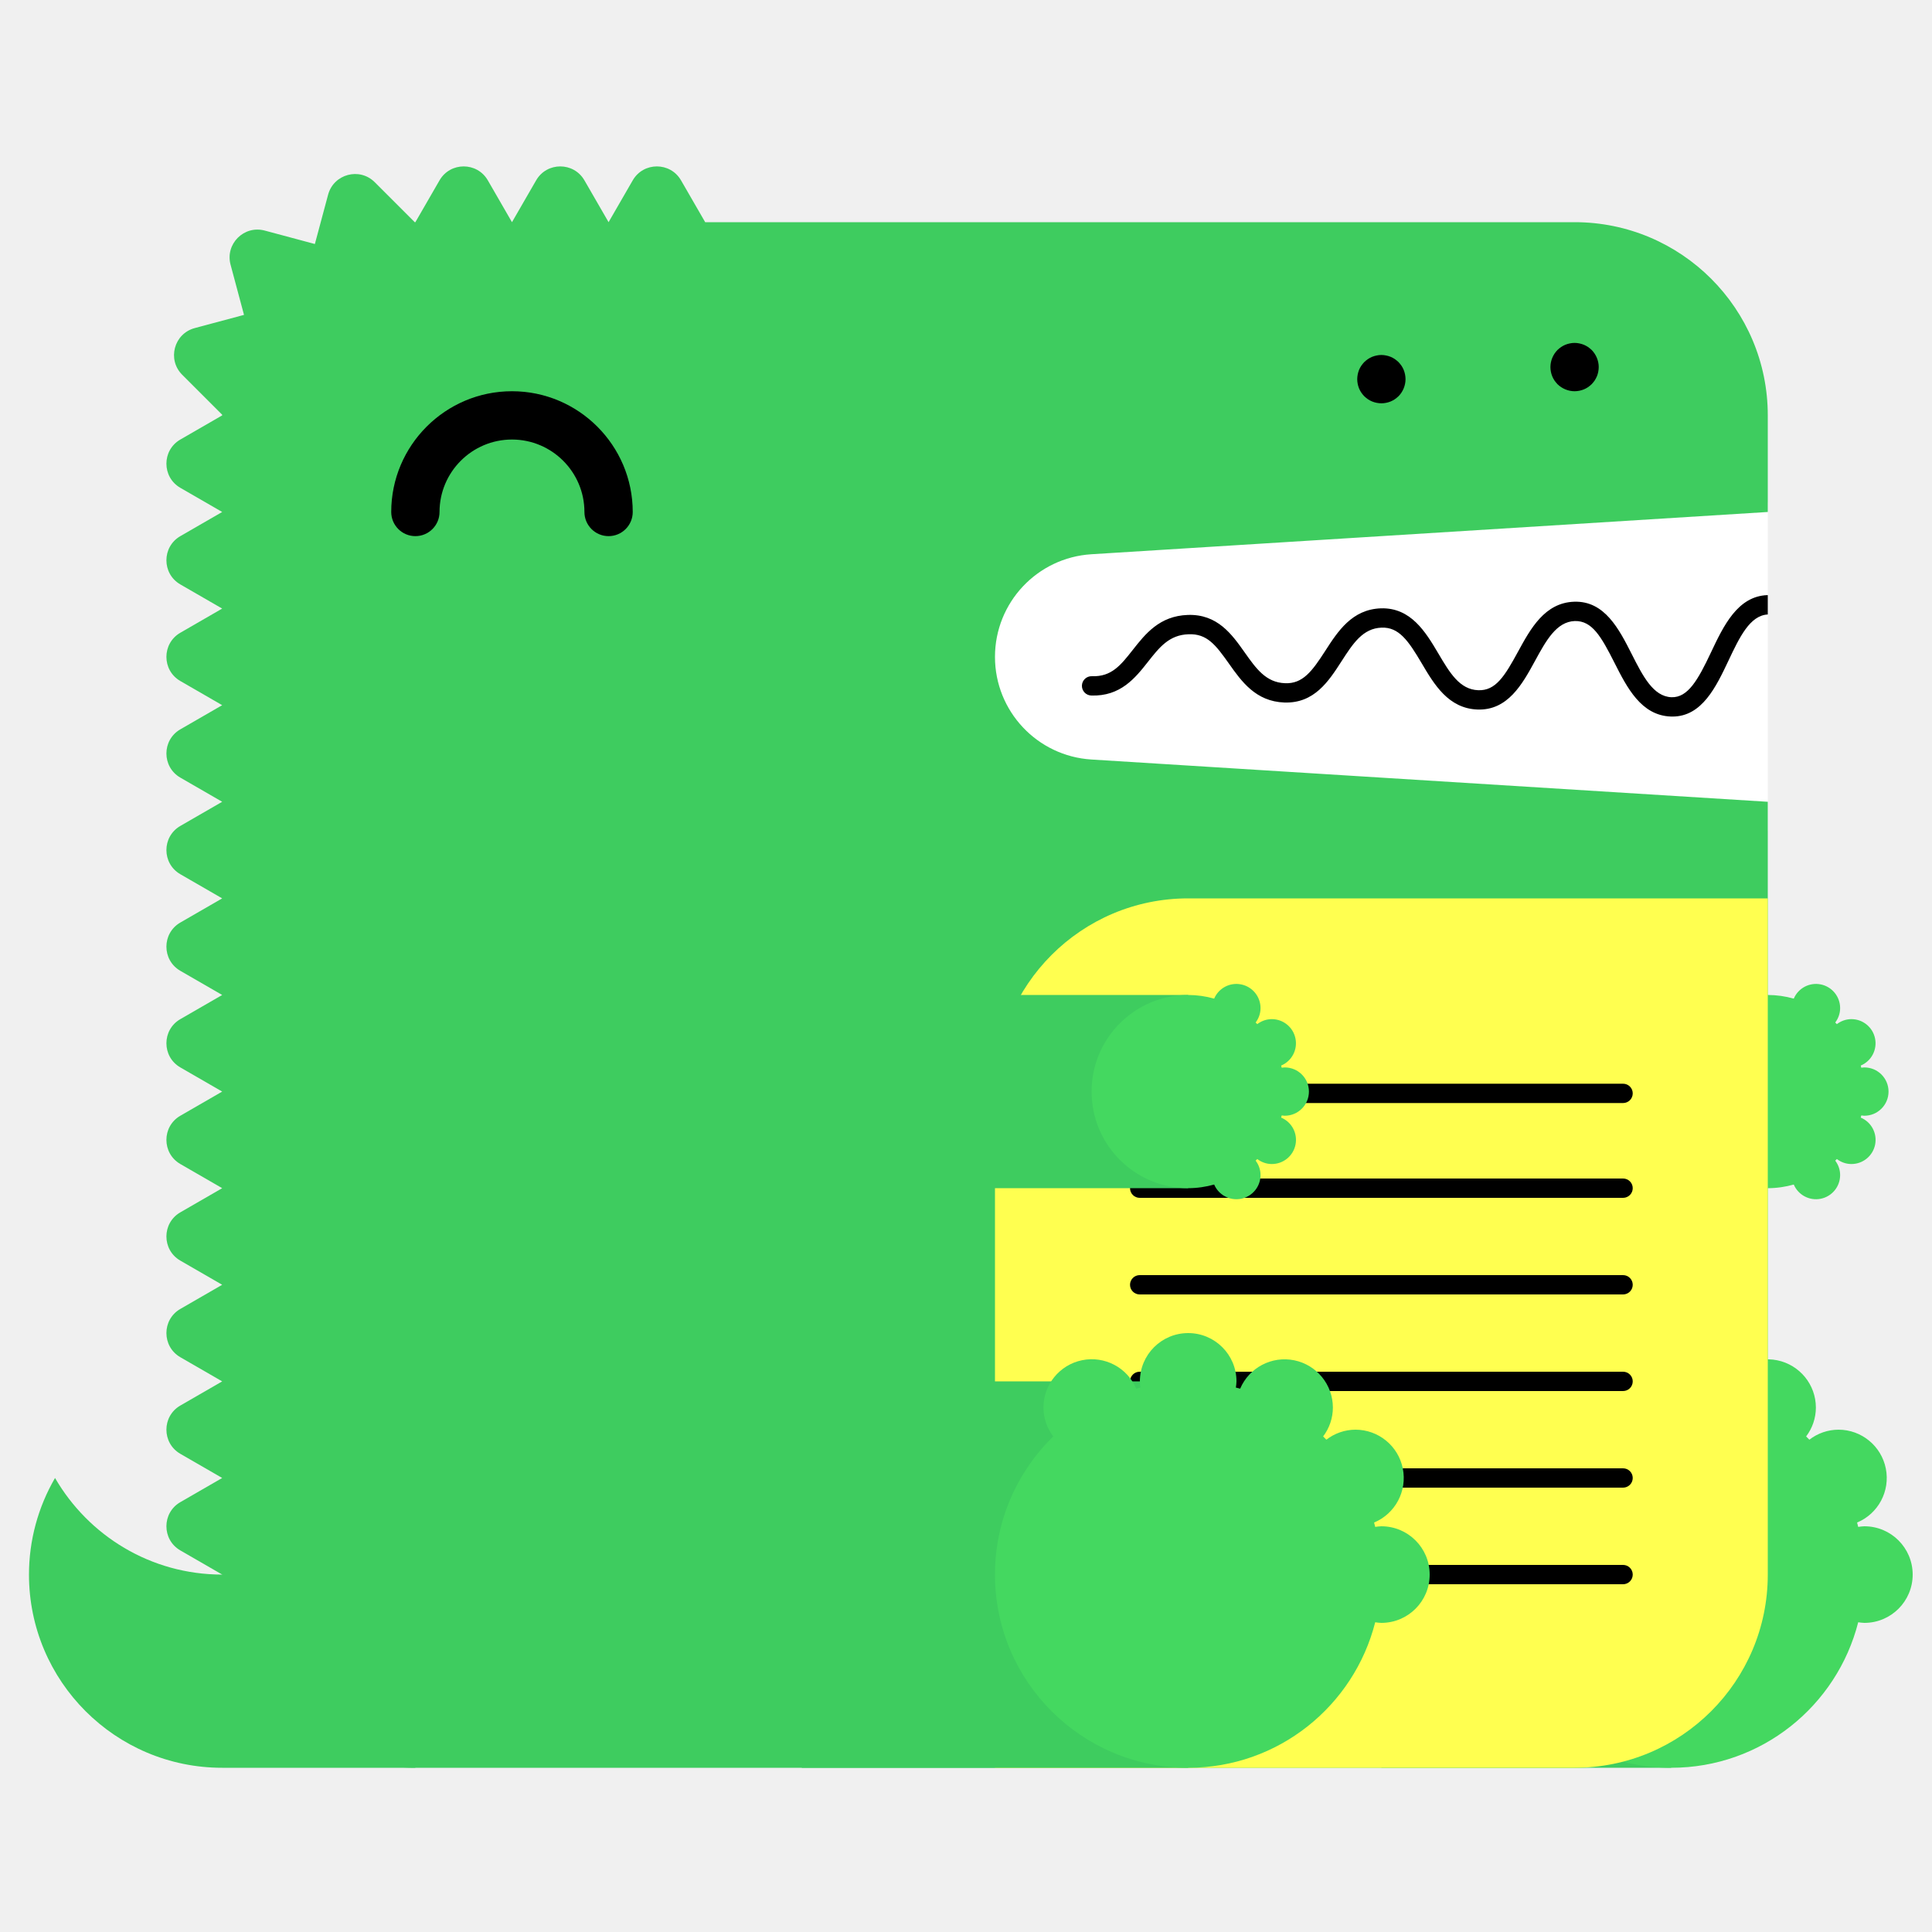
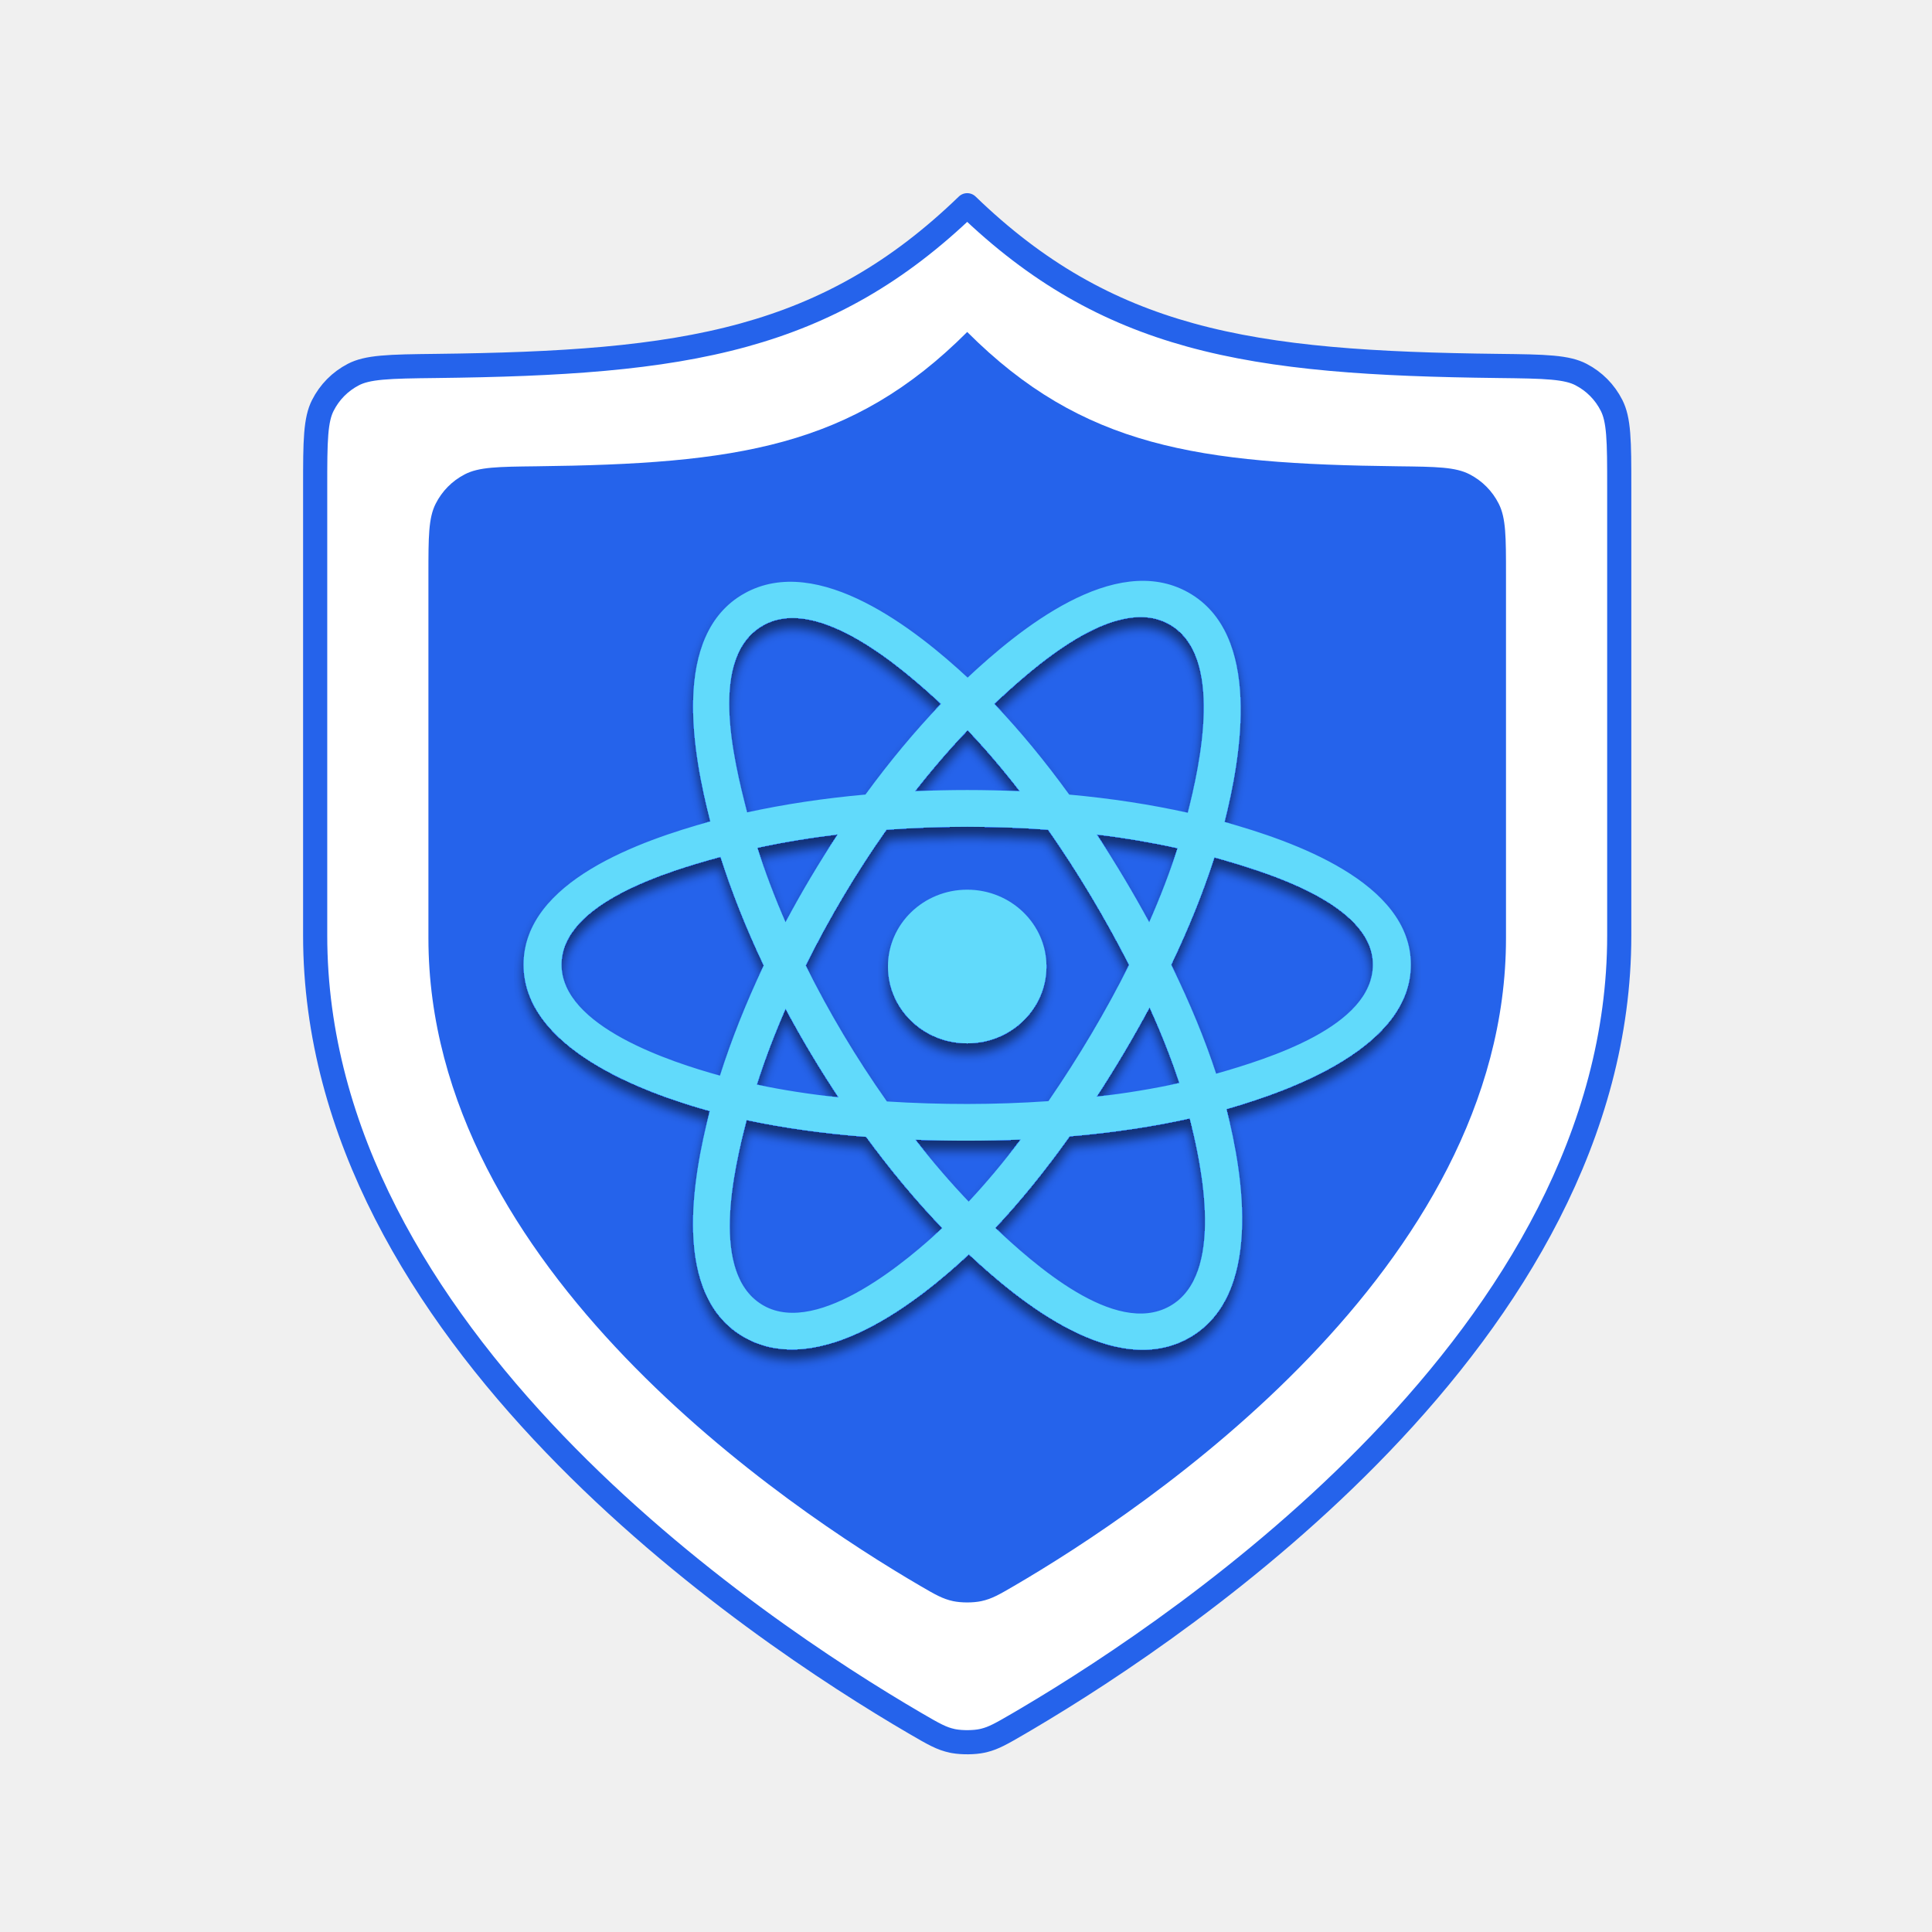
- <svg xmlns="http://www.w3.org/2000/svg" width="200" height="200" viewBox="0 0 200 200">
-   <g fill="none" fill-rule="evenodd">
-     <path fill="#FFF" d="M99 52h84v34H99z" />
-     <path d="M23 163c-7.398 0-13.843-4.027-17.303-10A19.886 19.886 0 0 0 3 163c0 11.046 8.954 20 20 20h20v-20H23z" fill="#3ECC5F" />
-     <path d="M112.98 57.376L183 53V43c0-11.046-8.954-20-20-20H73l-2.5-4.33c-1.112-1.925-3.889-1.925-5 0L63 23l-2.5-4.33c-1.111-1.925-3.889-1.925-5 0L53 23l-2.5-4.33c-1.111-1.925-3.889-1.925-5 0L43 23c-.022 0-.042.003-.065.003l-4.142-4.141c-1.57-1.571-4.252-.853-4.828 1.294l-1.369 5.104-5.192-1.392c-2.148-.575-4.111 1.389-3.535 3.536l1.39 5.193-5.102 1.367c-2.148.576-2.867 3.259-1.296 4.83l4.142 4.142c0 .021-.003.042-.003.064l-4.33 2.5c-1.925 1.111-1.925 3.889 0 5L23 53l-4.33 2.5c-1.925 1.111-1.925 3.889 0 5L23 63l-4.33 2.5c-1.925 1.111-1.925 3.889 0 5L23 73l-4.33 2.5c-1.925 1.111-1.925 3.889 0 5L23 83l-4.33 2.5c-1.925 1.111-1.925 3.889 0 5L23 93l-4.33 2.5c-1.925 1.111-1.925 3.889 0 5L23 103l-4.33 2.5c-1.925 1.111-1.925 3.889 0 5L23 113l-4.33 2.5c-1.925 1.111-1.925 3.889 0 5L23 123l-4.33 2.5c-1.925 1.111-1.925 3.889 0 5L23 133l-4.33 2.5c-1.925 1.111-1.925 3.889 0 5L23 143l-4.33 2.5c-1.925 1.111-1.925 3.889 0 5L23 153l-4.33 2.5c-1.925 1.111-1.925 3.889 0 5L23 163c0 11.046 8.954 20 20 20h120c11.046 0 20-8.954 20-20V83l-70.02-4.376A10.645 10.645 0 0 1 103 68c0-5.621 4.37-10.273 9.98-10.624" fill="#3ECC5F" />
-     <path fill="#3ECC5F" d="M143 183h30v-40h-30z" />
-     <path d="M193 158c-.219 0-.428.037-.639.064-.038-.15-.074-.301-.116-.451A5 5 0 0 0 190.32 148a4.96 4.96 0 0 0-3.016 1.036 26.531 26.531 0 0 0-.335-.336 4.955 4.955 0 0 0 1.011-2.987 5 5 0 0 0-9.599-1.959c-.148-.042-.297-.077-.445-.115.027-.211.064-.42.064-.639a5 5 0 0 0-5-5 5 5 0 0 0-5 5c0 .219.037.428.064.639-.148.038-.297.073-.445.115a4.998 4.998 0 0 0-9.599 1.959c0 1.125.384 2.151 1.011 2.987-3.717 3.632-6.031 8.693-6.031 14.3 0 11.046 8.954 20 20 20 9.339 0 17.16-6.41 19.361-15.064.211.027.42.064.639.064a5 5 0 0 0 5-5 5 5 0 0 0-5-5" fill="#44D860" />
-     <path fill="#3ECC5F" d="M153 123h30v-20h-30z" />
-     <path d="M193 115.5a2.5 2.5 0 1 0 0-5c-.109 0-.214.019-.319.032-.02-.075-.037-.15-.058-.225a2.501 2.501 0 0 0-.963-4.807c-.569 0-1.088.197-1.508.518a6.653 6.653 0 0 0-.168-.168c.314-.417.506-.931.506-1.494a2.5 2.5 0 0 0-4.8-.979A9.987 9.987 0 0 0 183 103c-5.522 0-10 4.478-10 10s4.478 10 10 10c.934 0 1.833-.138 2.69-.377a2.5 2.5 0 0 0 4.8-.979c0-.563-.192-1.077-.506-1.494.057-.055.113-.111.168-.168.42.321.939.518 1.508.518a2.5 2.5 0 0 0 .963-4.807c.021-.074.038-.15.058-.225.105.013.21.032.319.032" fill="#44D860" />
-     <path d="M63 55.5a2.5 2.5 0 0 1-2.5-2.5c0-4.136-3.364-7.5-7.5-7.5s-7.5 3.364-7.5 7.5a2.5 2.5 0 1 1-5 0c0-6.893 5.607-12.5 12.5-12.5S65.5 46.107 65.5 53a2.5 2.5 0 0 1-2.5 2.5" fill="#000" />
-     <path d="M103 183h60c11.046 0 20-8.954 20-20V93h-60c-11.046 0-20 8.954-20 20v70z" fill="#FFFF50" />
-     <path d="M168.02 124h-50.04a1 1 0 1 1 0-2h50.04a1 1 0 1 1 0 2m0 20h-50.04a1 1 0 1 1 0-2h50.04a1 1 0 1 1 0 2m0 20h-50.04a1 1 0 1 1 0-2h50.04a1 1 0 1 1 0 2m0-49.814h-50.04a1 1 0 1 1 0-2h50.04a1 1 0 1 1 0 2m0 19.814h-50.04a1 1 0 1 1 0-2h50.04a1 1 0 1 1 0 2m0 20h-50.04a1 1 0 1 1 0-2h50.04a1 1 0 1 1 0 2M183 61.611c-.012 0-.022-.006-.034-.005-3.09.105-4.552 3.196-5.842 5.923-1.346 2.85-2.387 4.703-4.093 4.647-1.889-.068-2.969-2.202-4.113-4.46-1.314-2.594-2.814-5.536-5.963-5.426-3.046.104-4.513 2.794-5.807 5.167-1.377 2.528-2.314 4.065-4.121 3.994-1.927-.07-2.951-1.805-4.136-3.813-1.321-2.236-2.848-4.75-5.936-4.664-2.994.103-4.465 2.385-5.763 4.4-1.373 2.13-2.335 3.428-4.165 3.351-1.973-.07-2.992-1.51-4.171-3.177-1.324-1.873-2.816-3.993-5.895-3.89-2.928.1-4.399 1.97-5.696 3.618-1.232 1.564-2.194 2.802-4.229 2.724a1 1 0 0 0-.072 2c3.017.101 4.545-1.8 5.872-3.487 1.177-1.496 2.193-2.787 4.193-2.855 1.926-.082 2.829 1.115 4.195 3.045 1.297 1.834 2.769 3.914 5.731 4.021 3.103.104 4.596-2.215 5.918-4.267 1.182-1.834 2.202-3.417 4.15-3.484 1.793-.067 2.769 1.35 4.145 3.681 1.297 2.197 2.766 4.686 5.787 4.796 3.125.108 4.634-2.62 5.949-5.035 1.139-2.088 2.214-4.06 4.119-4.126 1.793-.042 2.728 1.595 4.111 4.33 1.292 2.553 2.757 5.445 5.825 5.556l.169.003c3.064 0 4.518-3.075 5.805-5.794 1.139-2.41 2.217-4.68 4.067-4.773v-2z" fill="#000" />
-     <path fill="#3ECC5F" d="M83 183h40v-40H83z" />
-     <path d="M143 158c-.219 0-.428.037-.639.064-.038-.15-.074-.301-.116-.451A5 5 0 0 0 140.32 148a4.96 4.96 0 0 0-3.016 1.036 26.531 26.531 0 0 0-.335-.336 4.955 4.955 0 0 0 1.011-2.987 5 5 0 0 0-9.599-1.959c-.148-.042-.297-.077-.445-.115.027-.211.064-.42.064-.639a5 5 0 0 0-5-5 5 5 0 0 0-5 5c0 .219.037.428.064.639-.148.038-.297.073-.445.115a4.998 4.998 0 0 0-9.599 1.959c0 1.125.384 2.151 1.011 2.987-3.717 3.632-6.031 8.693-6.031 14.3 0 11.046 8.954 20 20 20 9.339 0 17.16-6.41 19.361-15.064.211.027.42.064.639.064a5 5 0 0 0 5-5 5 5 0 0 0-5-5" fill="#44D860" />
-     <path fill="#3ECC5F" d="M83 123h40v-20H83z" />
-     <path d="M133 115.5a2.5 2.5 0 1 0 0-5c-.109 0-.214.019-.319.032-.02-.075-.037-.15-.058-.225a2.501 2.501 0 0 0-.963-4.807c-.569 0-1.088.197-1.508.518a6.653 6.653 0 0 0-.168-.168c.314-.417.506-.931.506-1.494a2.5 2.5 0 0 0-4.8-.979A9.987 9.987 0 0 0 123 103c-5.522 0-10 4.478-10 10s4.478 10 10 10c.934 0 1.833-.138 2.69-.377a2.5 2.5 0 0 0 4.8-.979c0-.563-.192-1.077-.506-1.494.057-.055.113-.111.168-.168.42.321.939.518 1.508.518a2.5 2.5 0 0 0 .963-4.807c.021-.074.038-.15.058-.225.105.013.21.032.319.032" fill="#44D860" />
-     <path d="M143 41.75c-.16 0-.33-.02-.49-.05a2.52 2.52 0 0 1-.47-.14c-.15-.06-.29-.14-.431-.23-.13-.09-.259-.2-.38-.31-.109-.12-.219-.24-.309-.38s-.17-.28-.231-.43a2.619 2.619 0 0 1-.189-.96c0-.16.02-.33.05-.49.03-.16.08-.31.139-.47.061-.15.141-.29.231-.43.09-.13.2-.26.309-.38.121-.11.25-.22.38-.31.141-.09.281-.17.431-.23.149-.06.31-.11.47-.14.32-.07.65-.07.98 0 .159.03.32.08.47.14.149.06.29.14.43.23.13.09.259.2.38.31.11.12.22.25.31.38.09.14.17.28.23.43.06.16.11.31.14.47.029.16.05.33.05.49 0 .66-.271 1.31-.73 1.77-.121.11-.25.22-.38.31-.14.09-.281.17-.43.23a2.565 2.565 0 0 1-.96.19m20-1.25c-.66 0-1.3-.27-1.771-.73a3.802 3.802 0 0 1-.309-.38c-.09-.14-.17-.28-.231-.43a2.619 2.619 0 0 1-.189-.96c0-.66.27-1.3.729-1.77.121-.11.25-.22.38-.31.141-.09.281-.17.431-.23.149-.06.31-.11.47-.14.32-.07.66-.07.98 0 .159.03.32.08.47.14.149.06.29.14.43.23.13.09.259.2.38.31.459.47.73 1.11.73 1.77 0 .16-.021.33-.05.49-.03.16-.08.32-.14.47-.07.15-.14.29-.23.43-.09.13-.2.26-.31.38-.121.11-.25.22-.38.31-.14.09-.281.17-.43.23a2.565 2.565 0 0 1-.96.19" fill="#000" />
+ <svg xmlns="http://www.w3.org/2000/svg" width="800" height="800" viewBox="0 0 800 800" fill="none">
+   <path d="M400.5 84.984C429.377 112.892 458.602 129.234 492.931 138.712C528.466 148.523 569.298 150.926 620.396 151.531C630.23 151.647 637.312 151.735 642.852 152.243C648.342 152.746 651.862 153.63 654.67 155.091L654.671 155.091C660.183 157.957 664.54 162.367 667.34 167.912L667.34 167.912C668.772 170.748 669.613 174.245 670.05 179.65C670.491 185.111 670.495 192.067 670.495 201.74L670.495 387.387C670.495 469.898 625.479 541.584 571.497 597.829C519.256 652.26 459.149 691.669 425.178 711.739L421.974 713.62C414.69 717.867 411.51 719.677 407.479 720.672L406.659 720.861C403.398 721.56 398.481 721.603 395.013 720.992L394.34 720.861C389.895 719.907 386.795 718.15 379.026 713.62L379.027 713.62C345.736 694.195 283.428 654.015 229.502 597.829C175.521 541.584 130.505 469.898 130.505 387.387L130.505 201.74C130.505 192.067 130.509 185.111 130.95 179.65C131.387 174.246 132.228 170.748 133.659 167.912L133.659 167.912C136.46 162.367 140.818 157.957 146.328 155.091C149.137 153.63 152.658 152.746 158.149 152.243C163.689 151.735 170.771 151.647 180.605 151.531C231.703 150.926 272.535 148.523 308.07 138.712C342.399 129.234 371.623 112.892 400.5 84.984Z" fill="white" stroke="#2563EB" stroke-width="10" stroke-linecap="round" stroke-linejoin="round" />
+   <path d="M381.034 656.657C387.209 660.258 390.296 662.059 394.652 662.994C398.035 663.719 402.965 663.719 406.348 662.994C410.704 662.059 413.791 660.258 419.965 656.657C474.29 624.958 623.6 525.386 623.6 388.484L623.6 237.871C623.6 222.31 623.6 214.529 620.605 208.599C617.95 203.341 613.803 199.145 608.577 196.427C602.684 193.362 594.773 193.268 578.946 193.081C496.076 192.101 448.288 185.257 400.5 137.462C352.712 185.257 304.924 192.101 222.053 193.081C206.228 193.268 198.315 193.362 192.422 196.427C187.197 199.145 183.05 203.341 180.395 208.599C177.4 214.529 177.4 222.31 177.4 237.871L177.4 388.484C177.4 525.386 326.708 624.958 381.034 656.657Z" fill="#2563EB" />
+   <g filter="url(#filter0_d_2_13)">
+     <path d="M433.306 400.205C433.306 382.639 418.619 368.397 400.5 368.397C382.383 368.397 367.694 382.639 367.694 400.205C367.694 417.773 382.383 432.014 400.5 432.014C418.619 432.014 433.306 417.773 433.306 400.205Z" fill="#61DAFB" />
  </g>
+   <g filter="url(#filter1_d_2_13)">
+     <path fill-rule="evenodd" clip-rule="evenodd" d="M507.044 340.359C513.972 313.064 522.68 262.448 491.982 245.288C461.427 228.202 421.666 260.941 400.67 280.593C379.736 261.137 338.858 228.538 308.186 245.753C277.643 262.896 287.062 312.672 294.143 340.139C265.652 347.985 216.811 364.884 216.811 399.412C216.811 433.841 265.601 452.227 293.923 460.066C286.816 487.684 277.869 536.75 308.451 553.855C339.237 571.066 379.988 539.243 401.178 519.376C422.309 539.144 461.688 571.175 492.249 554.023C522.905 536.816 514.921 486.878 507.839 459.253C535.295 451.397 584.189 433.411 584.189 399.412C584.189 365.216 535.086 348.18 507.044 340.359ZM503.564 444.613C498.914 430.341 492.638 415.165 484.961 399.488C492.289 384.18 498.322 369.2 502.842 355.02C523.399 360.799 568.496 374.006 568.496 399.412C568.496 425.056 525.22 438.388 503.564 444.613ZM484.385 540.853C461.583 553.65 427.712 523.018 412.107 508.462C422.459 497.483 432.805 484.72 442.901 470.548C460.663 469.021 477.441 466.523 492.658 463.112C497.642 482.653 507.287 527.999 484.385 540.853ZM316.292 540.671C293.488 527.922 303.911 484.137 309.14 463.793C324.187 467.021 340.845 469.343 358.648 470.743C368.811 484.61 379.457 497.357 390.184 508.52C376.93 520.951 339.203 553.479 316.292 540.671ZM232.504 399.412C232.504 373.672 277.331 360.56 298.357 354.796C302.955 369.294 308.986 384.453 316.263 399.783C308.891 415.34 302.775 430.739 298.134 445.409C278.086 439.844 232.504 425.167 232.504 399.412ZM316.048 258.922C338.946 246.071 374.474 277.368 389.673 291.454C379.001 302.566 368.454 315.217 358.378 329.005C341.1 330.558 324.56 333.051 309.355 336.392C303.65 314.239 293.176 271.759 316.048 258.922ZM454.129 345.544C465.85 346.978 477.081 348.886 487.626 351.22C484.46 361.059 480.515 371.346 475.868 381.893C469.131 369.5 461.9 357.355 454.129 345.544ZM400.675 302.328C407.914 309.931 415.163 318.422 422.295 327.633C407.829 326.97 393.34 326.967 378.874 327.624C386.012 318.498 393.324 310.02 400.675 302.328ZM325.267 381.882C320.697 371.372 316.787 361.039 313.593 351.06C324.075 348.786 335.254 346.927 346.9 345.516C339.106 357.302 331.887 369.441 325.267 381.882ZM347.234 454.393C335.203 453.092 323.856 451.327 313.377 449.115C316.621 438.961 320.617 428.405 325.285 417.669C331.996 430.239 339.325 442.496 347.234 454.393ZM401.11 497.57C393.672 489.788 386.252 481.18 379.006 471.922C393.554 472.476 408.13 472.477 422.677 471.847C415.523 481.274 408.299 489.894 401.11 497.57ZM476.017 417.123C480.928 427.975 485.067 438.474 488.355 448.457C477.702 450.814 466.202 452.712 454.084 454.121C461.913 442.086 469.26 429.753 476.017 417.123ZM434.143 455.966C411.89 457.507 389.498 457.49 367.238 456.092C354.589 438.177 343.329 419.337 333.609 399.778C343.282 380.259 354.46 361.455 367.049 343.569C389.326 341.937 411.739 341.932 434.016 343.579C446.497 361.464 457.658 380.219 467.555 399.561C457.775 419.07 446.539 437.912 434.143 455.966ZM484.143 258.47C507.047 271.278 496.852 316.768 491.848 336.55C476.607 333.139 460.056 330.602 442.728 329.024C432.632 315.088 422.173 302.415 411.673 291.446C427.067 277.057 461.461 245.786 484.143 258.47Z" fill="#61DAFB" />
+   </g>
+   <defs>
+     <filter id="filter0_d_2_13" x="363.694" y="368.397" width="73.611" height="71.616" filterUnits="userSpaceOnUse" color-interpolation-filters="sRGB">
+       <feFlood flood-opacity="0" result="BackgroundImageFix" />
+       <feColorMatrix in="SourceAlpha" type="matrix" values="0 0 0 0 0 0 0 0 0 0 0 0 0 0 0 0 0 0 127 0" result="hardAlpha" />
+       <feOffset dy="4" />
+       <feGaussianBlur stdDeviation="2" />
+       <feComposite in2="hardAlpha" operator="out" />
+       <feColorMatrix type="matrix" values="0 0 0 0 0 0 0 0 0 0 0 0 0 0 0 0 0 0 0.5 0" />
+       <feBlend mode="normal" in2="BackgroundImageFix" result="effect1_dropShadow_2_13" />
+       <feBlend mode="normal" in="SourceGraphic" in2="effect1_dropShadow_2_13" result="shape" />
+     </filter>
+     <filter id="filter1_d_2_13" x="212.811" y="240.51" width="375.378" height="326.394" filterUnits="userSpaceOnUse" color-interpolation-filters="sRGB">
+       <feFlood flood-opacity="0" result="BackgroundImageFix" />
+       <feColorMatrix in="SourceAlpha" type="matrix" values="0 0 0 0 0 0 0 0 0 0 0 0 0 0 0 0 0 0 127 0" result="hardAlpha" />
+       <feOffset dy="4" />
+       <feGaussianBlur stdDeviation="2" />
+       <feComposite in2="hardAlpha" operator="out" />
+       <feColorMatrix type="matrix" values="0 0 0 0 0 0 0 0 0 0 0 0 0 0 0 0 0 0 0.5 0" />
+       <feBlend mode="normal" in2="BackgroundImageFix" result="effect1_dropShadow_2_13" />
+       <feBlend mode="normal" in="SourceGraphic" in2="effect1_dropShadow_2_13" result="shape" />
+     </filter>
+   </defs>
</svg>
